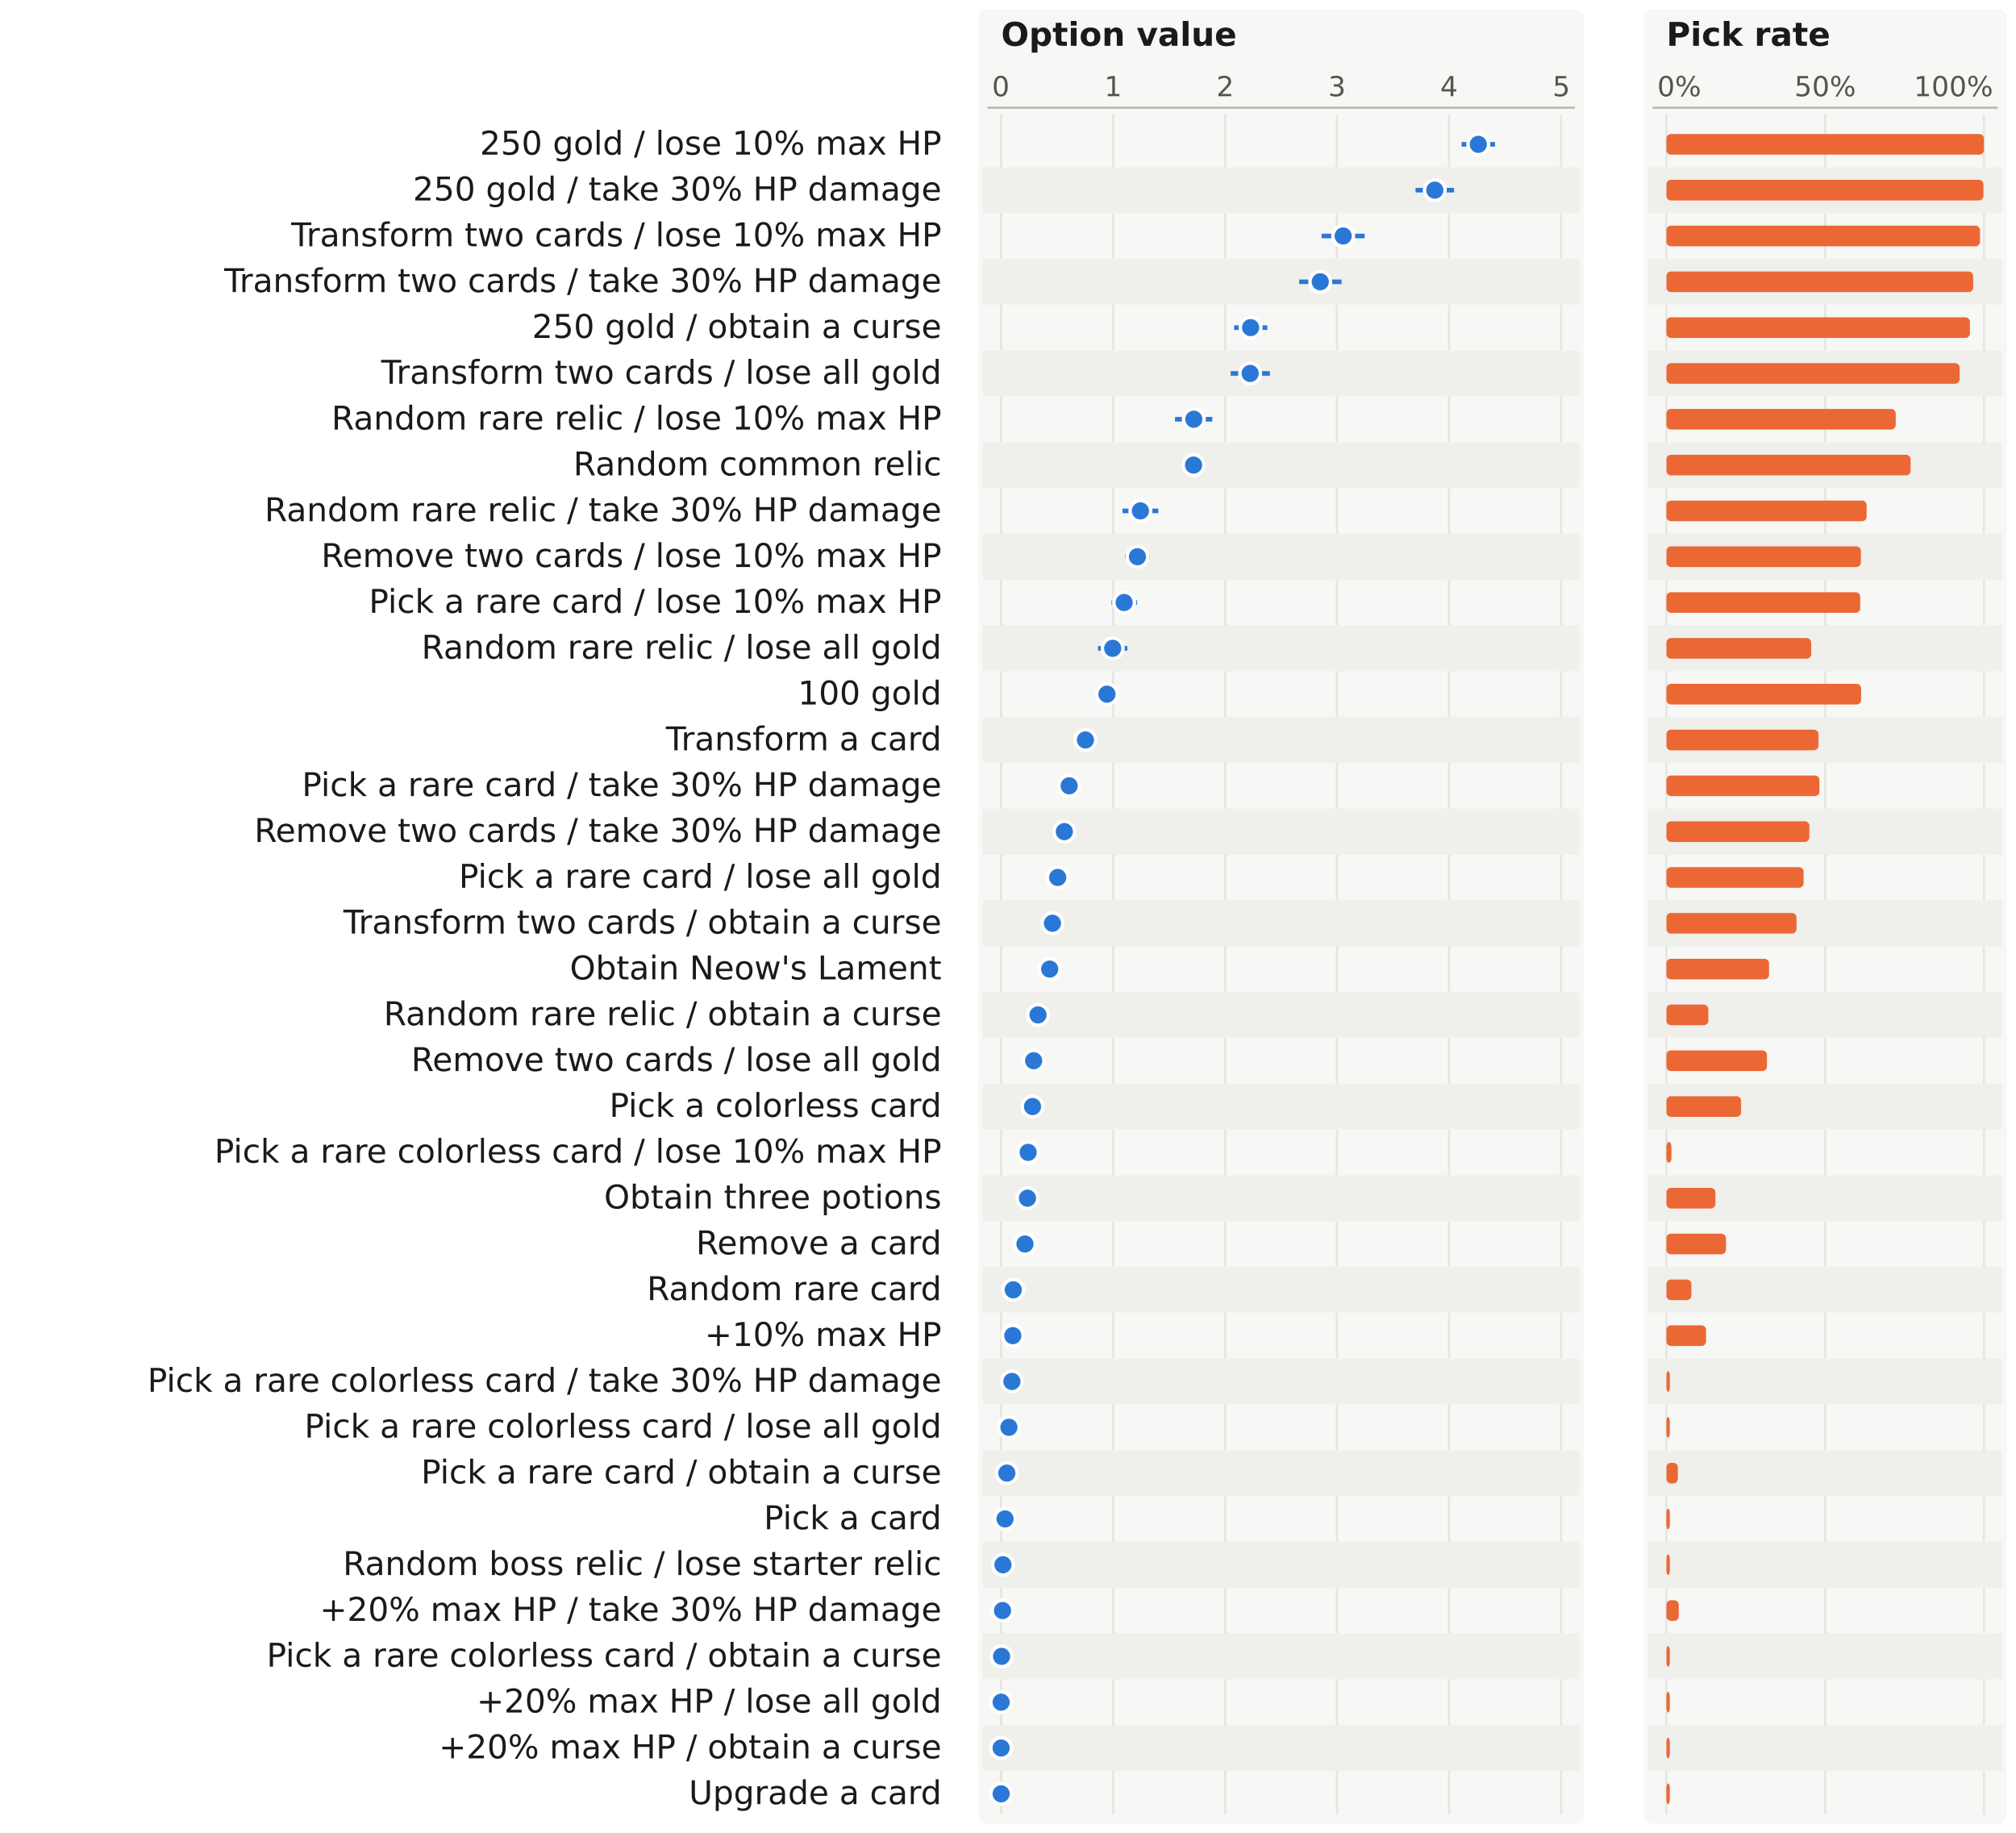
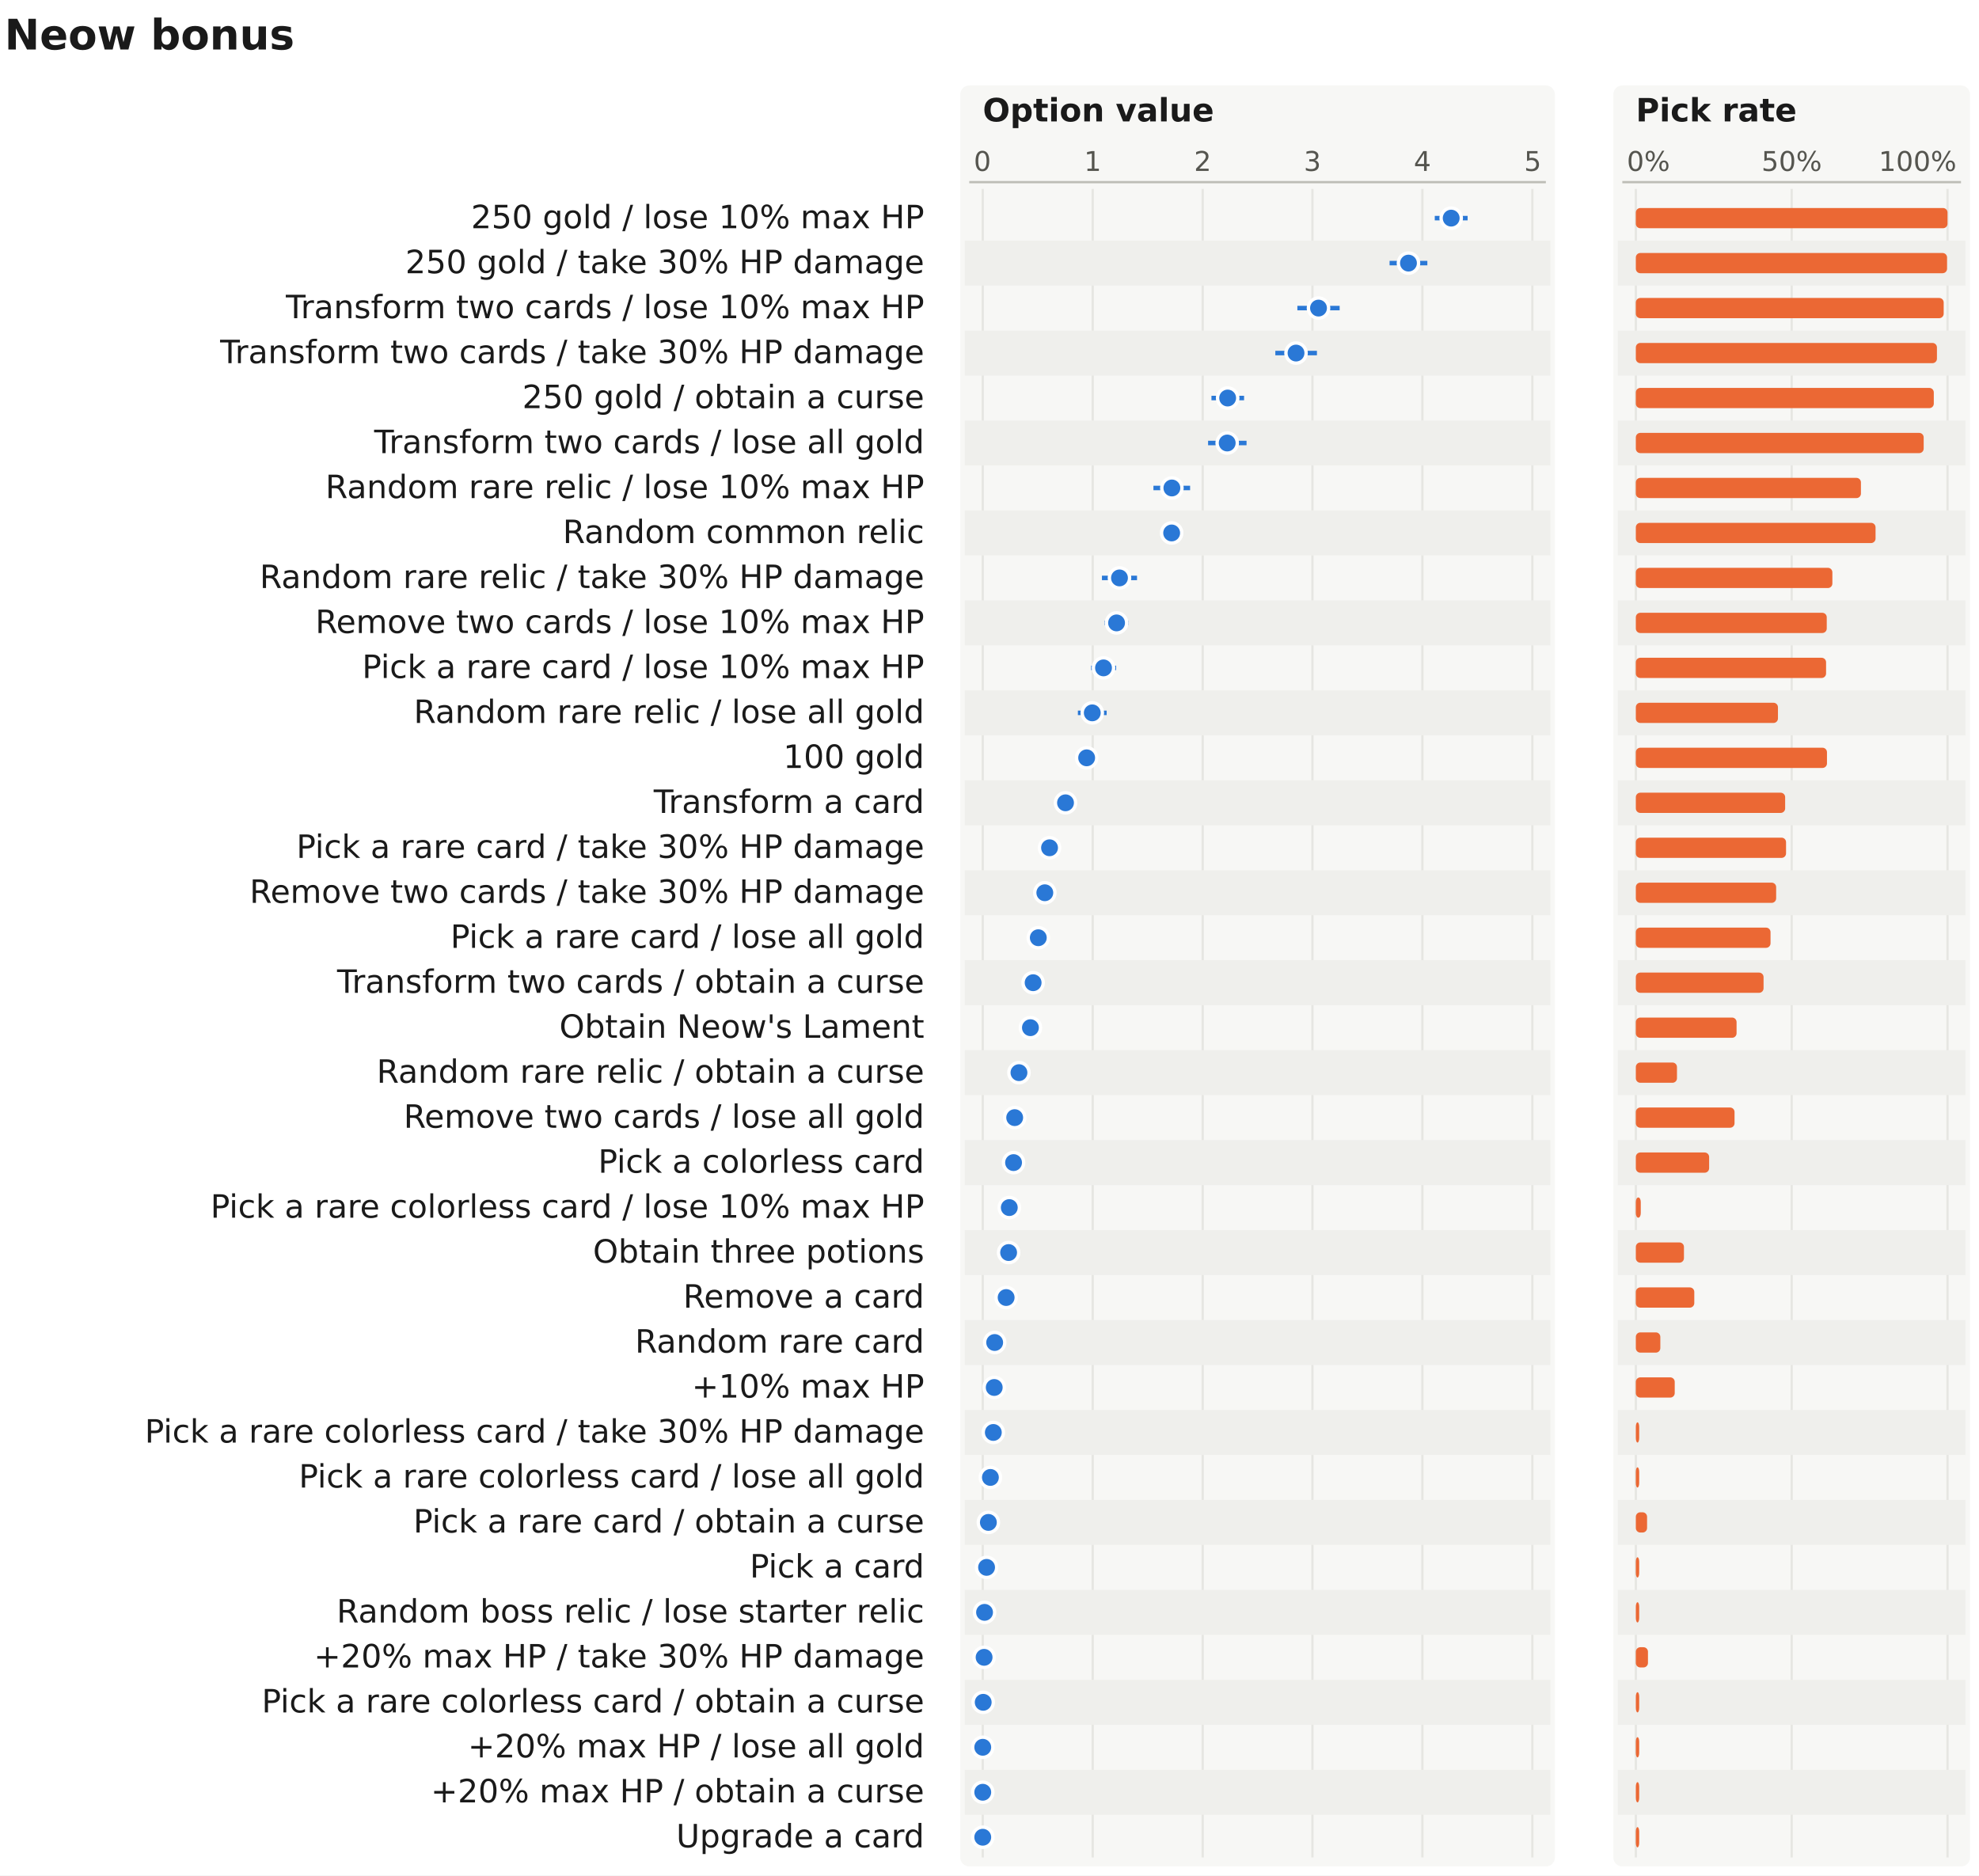
- <svg xmlns="http://www.w3.org/2000/svg" viewBox="0 0 880 800" width="100%" role="img" aria-label="Neow bonuses" font-family="'DejaVu Sans', Verdana, 'Bitstream Vera Sans', sans-serif" style="max-width:880px">
-   <rect width="880" height="800" fill="#fff" />
-   <rect x="427.0" y="4.0" width="264.4" height="792.0" rx="4" fill="#f7f7f5" />
-   <text x="437.0" y="20.0" font-size="14.3" text-anchor="start" font-weight="bold" fill="#1a1a1a">Option value</text>
-   <text x="433.0" y="42.0" font-size="12.1" text-anchor="start" fill="#55554f">0</text>
-   <line x1="437.0" y1="50.0" x2="437.0" y2="792.0" stroke="#e6e6e2" stroke-width="1" />
-   <text x="485.9" y="42.0" font-size="12.1" text-anchor="middle" fill="#55554f">1</text>
-   <line x1="485.9" y1="50.0" x2="485.9" y2="792.0" stroke="#e6e6e2" stroke-width="1" />
-   <text x="534.8" y="42.0" font-size="12.1" text-anchor="middle" fill="#55554f">2</text>
-   <line x1="534.8" y1="50.0" x2="534.8" y2="792.0" stroke="#e6e6e2" stroke-width="1" />
-   <text x="583.6" y="42.0" font-size="12.1" text-anchor="middle" fill="#55554f">3</text>
-   <line x1="583.6" y1="50.0" x2="583.6" y2="792.0" stroke="#e6e6e2" stroke-width="1" />
-   <text x="632.5" y="42.0" font-size="12.1" text-anchor="middle" fill="#55554f">4</text>
-   <line x1="632.5" y1="50.0" x2="632.5" y2="792.0" stroke="#e6e6e2" stroke-width="1" />
-   <text x="685.4" y="42.0" font-size="12.1" text-anchor="end" fill="#55554f">5</text>
-   <line x1="681.4" y1="50.0" x2="681.4" y2="792.0" stroke="#e6e6e2" stroke-width="1" />
-   <line x1="431.0" y1="47.0" x2="687.4" y2="47.0" stroke="#bdbdb6" stroke-width="1" />
-   <rect x="717.4" y="4.0" width="158.6" height="792.0" rx="4" fill="#f7f7f5" />
-   <text x="727.4" y="20.0" font-size="14.3" text-anchor="start" font-weight="bold" fill="#1a1a1a">Pick rate</text>
-   <text x="723.4" y="42.0" font-size="12.1" text-anchor="start" fill="#55554f">0%</text>
-   <line x1="727.4" y1="50.0" x2="727.4" y2="792.0" stroke="#e6e6e2" stroke-width="1" />
-   <text x="796.7" y="42.0" font-size="12.1" text-anchor="middle" fill="#55554f">50%</text>
-   <line x1="796.7" y1="50.0" x2="796.7" y2="792.0" stroke="#e6e6e2" stroke-width="1" />
-   <text x="870.0" y="42.0" font-size="12.1" text-anchor="end" fill="#55554f">100%</text>
-   <line x1="866.0" y1="50.0" x2="866.0" y2="792.0" stroke="#e6e6e2" stroke-width="1" />
-   <line x1="721.4" y1="47.0" x2="872.0" y2="47.0" stroke="#bdbdb6" stroke-width="1" />
-   <text x="411.0" y="67.5" font-size="14.3" text-anchor="end" fill="#1a1a1a">250 gold / lose 10% max HP</text>
-   <line x1="638.0" y1="63.0" x2="652.6" y2="63.0" stroke="#2a78d6" stroke-width="2" />
-   <circle cx="645.3" cy="63.0" r="4.5" fill="#2a78d6" stroke="#fff" stroke-width="1.5" />
-   <rect x="727.4" y="58.5" width="138.6" height="9.0" rx="2" fill="#eb6834" />
-   <rect x="429.0" y="73.0" width="260.4" height="20.0" rx="0" fill="#efefec" />
-   <rect x="719.4" y="73.0" width="154.6" height="20.0" rx="0" fill="#efefec" />
-   <text x="411.0" y="87.5" font-size="14.3" text-anchor="end" fill="#1a1a1a">250 gold / take 30% HP damage</text>
-   <line x1="617.9" y1="83.0" x2="634.7" y2="83.0" stroke="#2a78d6" stroke-width="2" />
-   <circle cx="626.3" cy="83.0" r="4.5" fill="#2a78d6" stroke="#fff" stroke-width="1.5" />
-   <rect x="727.4" y="78.5" width="138.4" height="9.0" rx="2" fill="#eb6834" />
-   <text x="411.0" y="107.5" font-size="14.3" text-anchor="end" fill="#1a1a1a">Transform two cards / lose 10% max HP</text>
-   <line x1="576.9" y1="103.0" x2="595.7" y2="103.0" stroke="#2a78d6" stroke-width="2" />
-   <circle cx="586.3" cy="103.0" r="4.5" fill="#2a78d6" stroke="#fff" stroke-width="1.5" />
-   <rect x="727.4" y="98.5" width="136.9" height="9.0" rx="2" fill="#eb6834" />
-   <rect x="429.0" y="113.0" width="260.4" height="20.0" rx="0" fill="#efefec" />
-   <rect x="719.4" y="113.0" width="154.6" height="20.0" rx="0" fill="#efefec" />
-   <text x="411.0" y="127.5" font-size="14.3" text-anchor="end" fill="#1a1a1a">Transform two cards / take 30% HP damage</text>
-   <line x1="567.1" y1="123.0" x2="585.6" y2="123.0" stroke="#2a78d6" stroke-width="2" />
-   <circle cx="576.3" cy="123.0" r="4.5" fill="#2a78d6" stroke="#fff" stroke-width="1.5" />
-   <rect x="727.4" y="118.5" width="133.9" height="9.0" rx="2" fill="#eb6834" />
-   <text x="411.0" y="147.5" font-size="14.3" text-anchor="end" fill="#1a1a1a">250 gold / obtain a curse</text>
-   <line x1="538.7" y1="143.0" x2="553.2" y2="143.0" stroke="#2a78d6" stroke-width="2" />
-   <circle cx="545.9" cy="143.0" r="4.5" fill="#2a78d6" stroke="#fff" stroke-width="1.5" />
-   <rect x="727.4" y="138.5" width="132.5" height="9.0" rx="2" fill="#eb6834" />
-   <rect x="429.0" y="153.0" width="260.4" height="20.0" rx="0" fill="#efefec" />
-   <rect x="719.4" y="153.0" width="154.6" height="20.0" rx="0" fill="#efefec" />
-   <text x="411.0" y="167.5" font-size="14.3" text-anchor="end" fill="#1a1a1a">Transform two cards / lose all gold</text>
-   <line x1="537.2" y1="163.0" x2="554.3" y2="163.0" stroke="#2a78d6" stroke-width="2" />
-   <circle cx="545.7" cy="163.0" r="4.5" fill="#2a78d6" stroke="#fff" stroke-width="1.5" />
-   <rect x="727.4" y="158.5" width="128.0" height="9.0" rx="2" fill="#eb6834" />
-   <text x="411.0" y="187.5" font-size="14.3" text-anchor="end" fill="#1a1a1a">Random rare relic / lose 10% max HP</text>
-   <line x1="512.9" y1="183.0" x2="529.2" y2="183.0" stroke="#2a78d6" stroke-width="2" />
-   <circle cx="521.1" cy="183.0" r="4.5" fill="#2a78d6" stroke="#fff" stroke-width="1.5" />
-   <rect x="727.4" y="178.5" width="100.1" height="9.0" rx="2" fill="#eb6834" />
-   <rect x="429.0" y="193.0" width="260.4" height="20.0" rx="0" fill="#efefec" />
-   <rect x="719.4" y="193.0" width="154.6" height="20.0" rx="0" fill="#efefec" />
-   <text x="411.0" y="207.5" font-size="14.3" text-anchor="end" fill="#1a1a1a">Random common relic</text>
-   <line x1="517.4" y1="203.0" x2="524.7" y2="203.0" stroke="#2a78d6" stroke-width="2" />
-   <circle cx="521.0" cy="203.0" r="4.5" fill="#2a78d6" stroke="#fff" stroke-width="1.5" />
-   <rect x="727.4" y="198.5" width="106.6" height="9.0" rx="2" fill="#eb6834" />
-   <text x="411.0" y="227.5" font-size="14.3" text-anchor="end" fill="#1a1a1a">Random rare relic / take 30% HP damage</text>
-   <line x1="490.0" y1="223.0" x2="505.6" y2="223.0" stroke="#2a78d6" stroke-width="2" />
-   <circle cx="497.8" cy="223.0" r="4.5" fill="#2a78d6" stroke="#fff" stroke-width="1.5" />
-   <rect x="727.4" y="218.5" width="87.4" height="9.0" rx="2" fill="#eb6834" />
-   <rect x="429.0" y="233.0" width="260.4" height="20.0" rx="0" fill="#efefec" />
-   <rect x="719.4" y="233.0" width="154.6" height="20.0" rx="0" fill="#efefec" />
-   <text x="411.0" y="247.5" font-size="14.3" text-anchor="end" fill="#1a1a1a">Remove two cards / lose 10% max HP</text>
-   <line x1="491.2" y1="243.0" x2="501.7" y2="243.0" stroke="#2a78d6" stroke-width="2" />
-   <circle cx="496.5" cy="243.0" r="4.5" fill="#2a78d6" stroke="#fff" stroke-width="1.5" />
-   <rect x="727.4" y="238.5" width="84.9" height="9.0" rx="2" fill="#eb6834" />
-   <text x="411.0" y="267.5" font-size="14.3" text-anchor="end" fill="#1a1a1a">Pick a rare card / lose 10% max HP</text>
-   <line x1="485.2" y1="263.0" x2="496.3" y2="263.0" stroke="#2a78d6" stroke-width="2" />
-   <circle cx="490.7" cy="263.0" r="4.5" fill="#2a78d6" stroke="#fff" stroke-width="1.5" />
-   <rect x="727.4" y="258.5" width="84.6" height="9.0" rx="2" fill="#eb6834" />
-   <rect x="429.0" y="273.0" width="260.4" height="20.0" rx="0" fill="#efefec" />
-   <rect x="719.4" y="273.0" width="154.6" height="20.0" rx="0" fill="#efefec" />
-   <text x="411.0" y="287.5" font-size="14.3" text-anchor="end" fill="#1a1a1a">Random rare relic / lose all gold</text>
-   <line x1="479.3" y1="283.0" x2="492.1" y2="283.0" stroke="#2a78d6" stroke-width="2" />
-   <circle cx="485.7" cy="283.0" r="4.5" fill="#2a78d6" stroke="#fff" stroke-width="1.5" />
-   <rect x="727.4" y="278.5" width="63.2" height="9.0" rx="2" fill="#eb6834" />
-   <text x="411.0" y="307.5" font-size="14.3" text-anchor="end" fill="#1a1a1a">100 gold</text>
-   <line x1="480.4" y1="303.0" x2="486.0" y2="303.0" stroke="#2a78d6" stroke-width="2" />
-   <circle cx="483.2" cy="303.0" r="4.5" fill="#2a78d6" stroke="#fff" stroke-width="1.5" />
-   <rect x="727.4" y="298.5" width="85.0" height="9.0" rx="2" fill="#eb6834" />
-   <rect x="429.0" y="313.0" width="260.4" height="20.0" rx="0" fill="#efefec" />
-   <rect x="719.4" y="313.0" width="154.6" height="20.0" rx="0" fill="#efefec" />
-   <text x="411.0" y="327.5" font-size="14.3" text-anchor="end" fill="#1a1a1a">Transform a card</text>
-   <line x1="471.2" y1="323.0" x2="476.4" y2="323.0" stroke="#2a78d6" stroke-width="2" />
-   <circle cx="473.8" cy="323.0" r="4.5" fill="#2a78d6" stroke="#fff" stroke-width="1.5" />
-   <rect x="727.4" y="318.5" width="66.4" height="9.0" rx="2" fill="#eb6834" />
-   <text x="411.0" y="347.5" font-size="14.3" text-anchor="end" fill="#1a1a1a">Pick a rare card / take 30% HP damage</text>
-   <line x1="462.5" y1="343.0" x2="470.9" y2="343.0" stroke="#2a78d6" stroke-width="2" />
-   <circle cx="466.7" cy="343.0" r="4.5" fill="#2a78d6" stroke="#fff" stroke-width="1.5" />
-   <rect x="727.4" y="338.5" width="66.8" height="9.0" rx="2" fill="#eb6834" />
-   <rect x="429.0" y="353.0" width="260.4" height="20.0" rx="0" fill="#efefec" />
-   <rect x="719.4" y="353.0" width="154.6" height="20.0" rx="0" fill="#efefec" />
-   <text x="411.0" y="367.5" font-size="14.3" text-anchor="end" fill="#1a1a1a">Remove two cards / take 30% HP damage</text>
-   <line x1="460.6" y1="363.0" x2="468.5" y2="363.0" stroke="#2a78d6" stroke-width="2" />
-   <circle cx="464.6" cy="363.0" r="4.5" fill="#2a78d6" stroke="#fff" stroke-width="1.5" />
-   <rect x="727.4" y="358.5" width="62.4" height="9.0" rx="2" fill="#eb6834" />
-   <text x="411.0" y="387.5" font-size="14.3" text-anchor="end" fill="#1a1a1a">Pick a rare card / lose all gold</text>
-   <line x1="457.6" y1="383.0" x2="465.8" y2="383.0" stroke="#2a78d6" stroke-width="2" />
-   <circle cx="461.7" cy="383.0" r="4.5" fill="#2a78d6" stroke="#fff" stroke-width="1.5" />
-   <rect x="727.4" y="378.5" width="59.9" height="9.0" rx="2" fill="#eb6834" />
-   <rect x="429.0" y="393.0" width="260.4" height="20.0" rx="0" fill="#efefec" />
-   <rect x="719.4" y="393.0" width="154.6" height="20.0" rx="0" fill="#efefec" />
-   <text x="411.0" y="407.5" font-size="14.3" text-anchor="end" fill="#1a1a1a">Transform two cards / obtain a curse</text>
-   <line x1="455.8" y1="403.0" x2="462.9" y2="403.0" stroke="#2a78d6" stroke-width="2" />
-   <circle cx="459.4" cy="403.0" r="4.5" fill="#2a78d6" stroke="#fff" stroke-width="1.5" />
-   <rect x="727.4" y="398.5" width="56.8" height="9.0" rx="2" fill="#eb6834" />
-   <text x="411.0" y="427.5" font-size="14.3" text-anchor="end" fill="#1a1a1a">Obtain Neow's Lament</text>
-   <line x1="456.3" y1="423.0" x2="460.1" y2="423.0" stroke="#2a78d6" stroke-width="2" />
-   <circle cx="458.2" cy="423.0" r="4.5" fill="#2a78d6" stroke="#fff" stroke-width="1.5" />
-   <rect x="727.4" y="418.5" width="44.8" height="9.0" rx="2" fill="#eb6834" />
-   <rect x="429.0" y="433.0" width="260.4" height="20.0" rx="0" fill="#efefec" />
-   <rect x="719.4" y="433.0" width="154.6" height="20.0" rx="0" fill="#efefec" />
-   <text x="411.0" y="447.5" font-size="14.3" text-anchor="end" fill="#1a1a1a">Random rare relic / obtain a curse</text>
-   <line x1="449.4" y1="443.0" x2="456.7" y2="443.0" stroke="#2a78d6" stroke-width="2" />
-   <circle cx="453.1" cy="443.0" r="4.5" fill="#2a78d6" stroke="#fff" stroke-width="1.5" />
-   <rect x="727.4" y="438.5" width="18.3" height="9.0" rx="2" fill="#eb6834" />
-   <text x="411.0" y="467.5" font-size="14.3" text-anchor="end" fill="#1a1a1a">Remove two cards / lose all gold</text>
-   <line x1="448.6" y1="463.0" x2="453.8" y2="463.0" stroke="#2a78d6" stroke-width="2" />
-   <circle cx="451.2" cy="463.0" r="4.5" fill="#2a78d6" stroke="#fff" stroke-width="1.5" />
-   <rect x="727.4" y="458.5" width="43.9" height="9.0" rx="2" fill="#eb6834" />
-   <rect x="429.0" y="473.0" width="260.4" height="20.0" rx="0" fill="#efefec" />
-   <rect x="719.4" y="473.0" width="154.6" height="20.0" rx="0" fill="#efefec" />
-   <text x="411.0" y="487.5" font-size="14.3" text-anchor="end" fill="#1a1a1a">Pick a colorless card</text>
-   <line x1="449.2" y1="483.0" x2="452.1" y2="483.0" stroke="#2a78d6" stroke-width="2" />
-   <circle cx="450.7" cy="483.0" r="4.5" fill="#2a78d6" stroke="#fff" stroke-width="1.5" />
-   <rect x="727.4" y="478.5" width="32.6" height="9.0" rx="2" fill="#eb6834" />
-   <text x="411.0" y="507.5" font-size="14.3" text-anchor="end" fill="#1a1a1a">Pick a rare colorless card / lose 10% max HP</text>
-   <line x1="446.0" y1="503.0" x2="451.6" y2="503.0" stroke="#2a78d6" stroke-width="2" />
-   <circle cx="448.8" cy="503.0" r="4.5" fill="#2a78d6" stroke="#fff" stroke-width="1.5" />
-   <rect x="727.4" y="498.5" width="2.2" height="9.0" rx="2" fill="#eb6834" />
-   <rect x="429.0" y="513.0" width="260.4" height="20.0" rx="0" fill="#efefec" />
-   <rect x="719.4" y="513.0" width="154.6" height="20.0" rx="0" fill="#efefec" />
-   <text x="411.0" y="527.5" font-size="14.3" text-anchor="end" fill="#1a1a1a">Obtain three potions</text>
-   <line x1="447.1" y1="523.0" x2="450.0" y2="523.0" stroke="#2a78d6" stroke-width="2" />
-   <circle cx="448.5" cy="523.0" r="4.5" fill="#2a78d6" stroke="#fff" stroke-width="1.5" />
-   <rect x="727.4" y="518.5" width="21.4" height="9.0" rx="2" fill="#eb6834" />
-   <text x="411.0" y="547.5" font-size="14.3" text-anchor="end" fill="#1a1a1a">Remove a card</text>
-   <line x1="446.3" y1="543.0" x2="448.6" y2="543.0" stroke="#2a78d6" stroke-width="2" />
-   <circle cx="447.4" cy="543.0" r="4.5" fill="#2a78d6" stroke="#fff" stroke-width="1.5" />
-   <rect x="727.4" y="538.5" width="26.0" height="9.0" rx="2" fill="#eb6834" />
-   <rect x="429.0" y="553.0" width="260.4" height="20.0" rx="0" fill="#efefec" />
-   <rect x="719.4" y="553.0" width="154.6" height="20.0" rx="0" fill="#efefec" />
-   <text x="411.0" y="567.5" font-size="14.3" text-anchor="end" fill="#1a1a1a">Random rare card</text>
-   <line x1="441.5" y1="563.0" x2="443.2" y2="563.0" stroke="#2a78d6" stroke-width="2" />
-   <circle cx="442.3" cy="563.0" r="4.5" fill="#2a78d6" stroke="#fff" stroke-width="1.5" />
-   <rect x="727.4" y="558.5" width="10.9" height="9.0" rx="2" fill="#eb6834" />
-   <text x="411.0" y="587.5" font-size="14.3" text-anchor="end" fill="#1a1a1a">+10% max HP</text>
-   <line x1="441.2" y1="583.0" x2="442.9" y2="583.0" stroke="#2a78d6" stroke-width="2" />
-   <circle cx="442.1" cy="583.0" r="4.5" fill="#2a78d6" stroke="#fff" stroke-width="1.5" />
-   <rect x="727.4" y="578.5" width="17.3" height="9.0" rx="2" fill="#eb6834" />
-   <rect x="429.0" y="593.0" width="260.4" height="20.0" rx="0" fill="#efefec" />
-   <rect x="719.4" y="593.0" width="154.6" height="20.0" rx="0" fill="#efefec" />
-   <text x="411.0" y="607.5" font-size="14.3" text-anchor="end" fill="#1a1a1a">Pick a rare colorless card / take 30% HP damage</text>
-   <line x1="439.7" y1="603.0" x2="443.8" y2="603.0" stroke="#2a78d6" stroke-width="2" />
-   <circle cx="441.7" cy="603.0" r="4.5" fill="#2a78d6" stroke="#fff" stroke-width="1.5" />
-   <rect x="727.4" y="598.5" width="1.5" height="9.0" rx="2" fill="#eb6834" />
-   <text x="411.0" y="627.5" font-size="14.3" text-anchor="end" fill="#1a1a1a">Pick a rare colorless card / lose all gold</text>
-   <line x1="438.7" y1="623.0" x2="442.1" y2="623.0" stroke="#2a78d6" stroke-width="2" />
-   <circle cx="440.4" cy="623.0" r="4.5" fill="#2a78d6" stroke="#fff" stroke-width="1.5" />
-   <rect x="727.4" y="618.5" width="1.5" height="9.0" rx="2" fill="#eb6834" />
-   <rect x="429.0" y="633.0" width="260.4" height="20.0" rx="0" fill="#efefec" />
-   <rect x="719.4" y="633.0" width="154.6" height="20.0" rx="0" fill="#efefec" />
-   <text x="411.0" y="647.5" font-size="14.3" text-anchor="end" fill="#1a1a1a">Pick a rare card / obtain a curse</text>
-   <line x1="438.5" y1="643.0" x2="440.5" y2="643.0" stroke="#2a78d6" stroke-width="2" />
-   <circle cx="439.5" cy="643.0" r="4.5" fill="#2a78d6" stroke="#fff" stroke-width="1.5" />
-   <rect x="727.4" y="638.5" width="5.0" height="9.0" rx="2" fill="#eb6834" />
-   <text x="411.0" y="667.5" font-size="14.3" text-anchor="end" fill="#1a1a1a">Pick a card</text>
-   <line x1="438.3" y1="663.0" x2="439.1" y2="663.0" stroke="#2a78d6" stroke-width="2" />
-   <circle cx="438.7" cy="663.0" r="4.5" fill="#2a78d6" stroke="#fff" stroke-width="1.5" />
-   <rect x="727.4" y="658.5" width="1.5" height="9.0" rx="2" fill="#eb6834" />
-   <rect x="429.0" y="673.0" width="260.4" height="20.0" rx="0" fill="#efefec" />
-   <rect x="719.4" y="673.0" width="154.6" height="20.0" rx="0" fill="#efefec" />
-   <text x="411.0" y="687.5" font-size="14.3" text-anchor="end" fill="#1a1a1a">Random boss relic / lose starter relic</text>
-   <line x1="437.6" y1="683.0" x2="438.0" y2="683.0" stroke="#2a78d6" stroke-width="2" />
-   <circle cx="437.8" cy="683.0" r="4.5" fill="#2a78d6" stroke="#fff" stroke-width="1.5" />
-   <rect x="727.4" y="678.5" width="1.5" height="9.0" rx="2" fill="#eb6834" />
-   <text x="411.0" y="707.5" font-size="14.3" text-anchor="end" fill="#1a1a1a">+20% max HP / take 30% HP damage</text>
-   <line x1="437.2" y1="703.0" x2="438.0" y2="703.0" stroke="#2a78d6" stroke-width="2" />
-   <circle cx="437.6" cy="703.0" r="4.5" fill="#2a78d6" stroke="#fff" stroke-width="1.5" />
-   <rect x="727.4" y="698.5" width="5.4" height="9.0" rx="2" fill="#eb6834" />
-   <rect x="429.0" y="713.0" width="260.4" height="20.0" rx="0" fill="#efefec" />
-   <rect x="719.4" y="713.0" width="154.6" height="20.0" rx="0" fill="#efefec" />
-   <text x="411.0" y="727.5" font-size="14.3" text-anchor="end" fill="#1a1a1a">Pick a rare colorless card / obtain a curse</text>
-   <line x1="437.0" y1="723.0" x2="437.5" y2="723.0" stroke="#2a78d6" stroke-width="2" />
-   <circle cx="437.2" cy="723.0" r="4.5" fill="#2a78d6" stroke="#fff" stroke-width="1.5" />
-   <rect x="727.4" y="718.5" width="1.5" height="9.0" rx="2" fill="#eb6834" />
-   <text x="411.0" y="747.5" font-size="14.3" text-anchor="end" fill="#1a1a1a">+20% max HP / lose all gold</text>
-   <line x1="437.0" y1="743.0" x2="437.0" y2="743.0" stroke="#2a78d6" stroke-width="2" />
-   <circle cx="437.0" cy="743.0" r="4.5" fill="#2a78d6" stroke="#fff" stroke-width="1.5" />
-   <rect x="727.4" y="738.5" width="1.5" height="9.0" rx="2" fill="#eb6834" />
-   <rect x="429.0" y="753.0" width="260.4" height="20.0" rx="0" fill="#efefec" />
-   <rect x="719.4" y="753.0" width="154.6" height="20.0" rx="0" fill="#efefec" />
-   <text x="411.0" y="767.5" font-size="14.3" text-anchor="end" fill="#1a1a1a">+20% max HP / obtain a curse</text>
-   <line x1="437.0" y1="763.0" x2="437.0" y2="763.0" stroke="#2a78d6" stroke-width="2" />
-   <circle cx="437.0" cy="763.0" r="4.5" fill="#2a78d6" stroke="#fff" stroke-width="1.5" />
-   <rect x="727.4" y="758.5" width="1.5" height="9.0" rx="2" fill="#eb6834" />
-   <text x="411.0" y="787.5" font-size="14.3" text-anchor="end" fill="#1a1a1a">Upgrade a card</text>
-   <line x1="437.0" y1="783.0" x2="437.0" y2="783.0" stroke="#2a78d6" stroke-width="2" />
-   <circle cx="437.0" cy="783.0" r="4.5" fill="#2a78d6" stroke="#fff" stroke-width="1.5" />
-   <rect x="727.4" y="778.5" width="1.5" height="9.0" rx="2" fill="#eb6834" />
+ <svg xmlns="http://www.w3.org/2000/svg" viewBox="0 0 880 834" width="100%" role="img" aria-label="Neow bonuses" font-family="'DejaVu Sans', Verdana, 'Bitstream Vera Sans', sans-serif" style="max-width:880px">
+   <rect width="880" height="834" fill="#fff" />
+   <text x="2" y="22" font-size="18.7" font-weight="bold" fill="#1a1a1a">Neow bonus</text>
+   <g transform="translate(0,34)">
+     <rect x="427.0" y="4.0" width="264.4" height="792.0" rx="4" fill="#f7f7f5" />
+     <text x="437.0" y="20.0" font-size="14.3" text-anchor="start" font-weight="bold" fill="#1a1a1a">Option value</text>
+     <text x="433.0" y="42.0" font-size="12.1" text-anchor="start" fill="#55554f">0</text>
+     <line x1="437.0" y1="50.0" x2="437.0" y2="792.0" stroke="#e6e6e2" stroke-width="1" />
+     <text x="485.9" y="42.0" font-size="12.1" text-anchor="middle" fill="#55554f">1</text>
+     <line x1="485.9" y1="50.0" x2="485.9" y2="792.0" stroke="#e6e6e2" stroke-width="1" />
+     <text x="534.8" y="42.0" font-size="12.1" text-anchor="middle" fill="#55554f">2</text>
+     <line x1="534.8" y1="50.0" x2="534.8" y2="792.0" stroke="#e6e6e2" stroke-width="1" />
+     <text x="583.6" y="42.0" font-size="12.1" text-anchor="middle" fill="#55554f">3</text>
+     <line x1="583.6" y1="50.0" x2="583.6" y2="792.0" stroke="#e6e6e2" stroke-width="1" />
+     <text x="632.5" y="42.0" font-size="12.1" text-anchor="middle" fill="#55554f">4</text>
+     <line x1="632.5" y1="50.0" x2="632.5" y2="792.0" stroke="#e6e6e2" stroke-width="1" />
+     <text x="685.4" y="42.0" font-size="12.1" text-anchor="end" fill="#55554f">5</text>
+     <line x1="681.4" y1="50.0" x2="681.4" y2="792.0" stroke="#e6e6e2" stroke-width="1" />
+     <line x1="431.0" y1="47.0" x2="687.4" y2="47.0" stroke="#bdbdb6" stroke-width="1" />
+     <rect x="717.4" y="4.0" width="158.6" height="792.0" rx="4" fill="#f7f7f5" />
+     <text x="727.4" y="20.0" font-size="14.3" text-anchor="start" font-weight="bold" fill="#1a1a1a">Pick rate</text>
+     <text x="723.4" y="42.0" font-size="12.1" text-anchor="start" fill="#55554f">0%</text>
+     <line x1="727.4" y1="50.0" x2="727.4" y2="792.0" stroke="#e6e6e2" stroke-width="1" />
+     <text x="796.7" y="42.0" font-size="12.1" text-anchor="middle" fill="#55554f">50%</text>
+     <line x1="796.7" y1="50.0" x2="796.7" y2="792.0" stroke="#e6e6e2" stroke-width="1" />
+     <text x="870.0" y="42.0" font-size="12.1" text-anchor="end" fill="#55554f">100%</text>
+     <line x1="866.0" y1="50.0" x2="866.0" y2="792.0" stroke="#e6e6e2" stroke-width="1" />
+     <line x1="721.4" y1="47.0" x2="872.0" y2="47.0" stroke="#bdbdb6" stroke-width="1" />
+     <text x="411.0" y="67.5" font-size="14.3" text-anchor="end" fill="#1a1a1a">250 gold / lose 10% max HP</text>
+     <line x1="638.0" y1="63.0" x2="652.6" y2="63.0" stroke="#2a78d6" stroke-width="2" />
+     <circle cx="645.3" cy="63.0" r="4.5" fill="#2a78d6" stroke="#fff" stroke-width="1.5" />
+     <rect x="727.4" y="58.5" width="138.6" height="9.0" rx="2" fill="#eb6834" />
+     <rect x="429.0" y="73.0" width="260.4" height="20.0" rx="0" fill="#efefec" />
+     <rect x="719.4" y="73.0" width="154.6" height="20.0" rx="0" fill="#efefec" />
+     <text x="411.0" y="87.5" font-size="14.3" text-anchor="end" fill="#1a1a1a">250 gold / take 30% HP damage</text>
+     <line x1="617.9" y1="83.0" x2="634.7" y2="83.0" stroke="#2a78d6" stroke-width="2" />
+     <circle cx="626.3" cy="83.0" r="4.5" fill="#2a78d6" stroke="#fff" stroke-width="1.5" />
+     <rect x="727.4" y="78.5" width="138.4" height="9.0" rx="2" fill="#eb6834" />
+     <text x="411.0" y="107.5" font-size="14.3" text-anchor="end" fill="#1a1a1a">Transform two cards / lose 10% max HP</text>
+     <line x1="576.9" y1="103.0" x2="595.7" y2="103.0" stroke="#2a78d6" stroke-width="2" />
+     <circle cx="586.3" cy="103.0" r="4.5" fill="#2a78d6" stroke="#fff" stroke-width="1.5" />
+     <rect x="727.4" y="98.5" width="136.9" height="9.0" rx="2" fill="#eb6834" />
+     <rect x="429.0" y="113.0" width="260.4" height="20.0" rx="0" fill="#efefec" />
+     <rect x="719.4" y="113.0" width="154.6" height="20.0" rx="0" fill="#efefec" />
+     <text x="411.0" y="127.5" font-size="14.3" text-anchor="end" fill="#1a1a1a">Transform two cards / take 30% HP damage</text>
+     <line x1="567.1" y1="123.0" x2="585.6" y2="123.0" stroke="#2a78d6" stroke-width="2" />
+     <circle cx="576.3" cy="123.0" r="4.5" fill="#2a78d6" stroke="#fff" stroke-width="1.5" />
+     <rect x="727.4" y="118.5" width="133.9" height="9.0" rx="2" fill="#eb6834" />
+     <text x="411.0" y="147.5" font-size="14.3" text-anchor="end" fill="#1a1a1a">250 gold / obtain a curse</text>
+     <line x1="538.7" y1="143.0" x2="553.2" y2="143.0" stroke="#2a78d6" stroke-width="2" />
+     <circle cx="545.9" cy="143.0" r="4.5" fill="#2a78d6" stroke="#fff" stroke-width="1.5" />
+     <rect x="727.4" y="138.5" width="132.5" height="9.0" rx="2" fill="#eb6834" />
+     <rect x="429.0" y="153.0" width="260.4" height="20.0" rx="0" fill="#efefec" />
+     <rect x="719.4" y="153.0" width="154.6" height="20.0" rx="0" fill="#efefec" />
+     <text x="411.0" y="167.5" font-size="14.3" text-anchor="end" fill="#1a1a1a">Transform two cards / lose all gold</text>
+     <line x1="537.2" y1="163.0" x2="554.3" y2="163.0" stroke="#2a78d6" stroke-width="2" />
+     <circle cx="545.7" cy="163.0" r="4.5" fill="#2a78d6" stroke="#fff" stroke-width="1.5" />
+     <rect x="727.4" y="158.5" width="128.0" height="9.0" rx="2" fill="#eb6834" />
+     <text x="411.0" y="187.5" font-size="14.3" text-anchor="end" fill="#1a1a1a">Random rare relic / lose 10% max HP</text>
+     <line x1="512.9" y1="183.0" x2="529.2" y2="183.0" stroke="#2a78d6" stroke-width="2" />
+     <circle cx="521.1" cy="183.0" r="4.5" fill="#2a78d6" stroke="#fff" stroke-width="1.5" />
+     <rect x="727.4" y="178.5" width="100.1" height="9.0" rx="2" fill="#eb6834" />
+     <rect x="429.0" y="193.0" width="260.4" height="20.0" rx="0" fill="#efefec" />
+     <rect x="719.4" y="193.0" width="154.6" height="20.0" rx="0" fill="#efefec" />
+     <text x="411.0" y="207.5" font-size="14.3" text-anchor="end" fill="#1a1a1a">Random common relic</text>
+     <line x1="517.4" y1="203.0" x2="524.7" y2="203.0" stroke="#2a78d6" stroke-width="2" />
+     <circle cx="521.0" cy="203.0" r="4.5" fill="#2a78d6" stroke="#fff" stroke-width="1.5" />
+     <rect x="727.4" y="198.5" width="106.6" height="9.0" rx="2" fill="#eb6834" />
+     <text x="411.0" y="227.5" font-size="14.3" text-anchor="end" fill="#1a1a1a">Random rare relic / take 30% HP damage</text>
+     <line x1="490.0" y1="223.0" x2="505.6" y2="223.0" stroke="#2a78d6" stroke-width="2" />
+     <circle cx="497.8" cy="223.0" r="4.5" fill="#2a78d6" stroke="#fff" stroke-width="1.5" />
+     <rect x="727.4" y="218.5" width="87.4" height="9.0" rx="2" fill="#eb6834" />
+     <rect x="429.0" y="233.0" width="260.4" height="20.0" rx="0" fill="#efefec" />
+     <rect x="719.4" y="233.0" width="154.6" height="20.0" rx="0" fill="#efefec" />
+     <text x="411.0" y="247.5" font-size="14.3" text-anchor="end" fill="#1a1a1a">Remove two cards / lose 10% max HP</text>
+     <line x1="491.2" y1="243.0" x2="501.7" y2="243.0" stroke="#2a78d6" stroke-width="2" />
+     <circle cx="496.5" cy="243.0" r="4.5" fill="#2a78d6" stroke="#fff" stroke-width="1.5" />
+     <rect x="727.4" y="238.5" width="84.9" height="9.0" rx="2" fill="#eb6834" />
+     <text x="411.0" y="267.5" font-size="14.3" text-anchor="end" fill="#1a1a1a">Pick a rare card / lose 10% max HP</text>
+     <line x1="485.2" y1="263.0" x2="496.3" y2="263.0" stroke="#2a78d6" stroke-width="2" />
+     <circle cx="490.7" cy="263.0" r="4.5" fill="#2a78d6" stroke="#fff" stroke-width="1.5" />
+     <rect x="727.4" y="258.5" width="84.6" height="9.0" rx="2" fill="#eb6834" />
+     <rect x="429.0" y="273.0" width="260.4" height="20.0" rx="0" fill="#efefec" />
+     <rect x="719.4" y="273.0" width="154.6" height="20.0" rx="0" fill="#efefec" />
+     <text x="411.0" y="287.5" font-size="14.3" text-anchor="end" fill="#1a1a1a">Random rare relic / lose all gold</text>
+     <line x1="479.3" y1="283.0" x2="492.1" y2="283.0" stroke="#2a78d6" stroke-width="2" />
+     <circle cx="485.7" cy="283.0" r="4.5" fill="#2a78d6" stroke="#fff" stroke-width="1.5" />
+     <rect x="727.4" y="278.5" width="63.2" height="9.0" rx="2" fill="#eb6834" />
+     <text x="411.0" y="307.5" font-size="14.3" text-anchor="end" fill="#1a1a1a">100 gold</text>
+     <line x1="480.4" y1="303.0" x2="486.0" y2="303.0" stroke="#2a78d6" stroke-width="2" />
+     <circle cx="483.2" cy="303.0" r="4.5" fill="#2a78d6" stroke="#fff" stroke-width="1.5" />
+     <rect x="727.4" y="298.5" width="85.0" height="9.0" rx="2" fill="#eb6834" />
+     <rect x="429.0" y="313.0" width="260.4" height="20.0" rx="0" fill="#efefec" />
+     <rect x="719.4" y="313.0" width="154.6" height="20.0" rx="0" fill="#efefec" />
+     <text x="411.0" y="327.5" font-size="14.3" text-anchor="end" fill="#1a1a1a">Transform a card</text>
+     <line x1="471.2" y1="323.0" x2="476.4" y2="323.0" stroke="#2a78d6" stroke-width="2" />
+     <circle cx="473.8" cy="323.0" r="4.5" fill="#2a78d6" stroke="#fff" stroke-width="1.5" />
+     <rect x="727.4" y="318.5" width="66.4" height="9.0" rx="2" fill="#eb6834" />
+     <text x="411.0" y="347.5" font-size="14.3" text-anchor="end" fill="#1a1a1a">Pick a rare card / take 30% HP damage</text>
+     <line x1="462.5" y1="343.0" x2="470.9" y2="343.0" stroke="#2a78d6" stroke-width="2" />
+     <circle cx="466.7" cy="343.0" r="4.5" fill="#2a78d6" stroke="#fff" stroke-width="1.5" />
+     <rect x="727.4" y="338.5" width="66.8" height="9.0" rx="2" fill="#eb6834" />
+     <rect x="429.0" y="353.0" width="260.4" height="20.0" rx="0" fill="#efefec" />
+     <rect x="719.4" y="353.0" width="154.6" height="20.0" rx="0" fill="#efefec" />
+     <text x="411.0" y="367.5" font-size="14.3" text-anchor="end" fill="#1a1a1a">Remove two cards / take 30% HP damage</text>
+     <line x1="460.6" y1="363.0" x2="468.5" y2="363.0" stroke="#2a78d6" stroke-width="2" />
+     <circle cx="464.6" cy="363.0" r="4.5" fill="#2a78d6" stroke="#fff" stroke-width="1.5" />
+     <rect x="727.4" y="358.5" width="62.4" height="9.0" rx="2" fill="#eb6834" />
+     <text x="411.0" y="387.5" font-size="14.3" text-anchor="end" fill="#1a1a1a">Pick a rare card / lose all gold</text>
+     <line x1="457.6" y1="383.0" x2="465.8" y2="383.0" stroke="#2a78d6" stroke-width="2" />
+     <circle cx="461.7" cy="383.0" r="4.5" fill="#2a78d6" stroke="#fff" stroke-width="1.5" />
+     <rect x="727.4" y="378.5" width="59.9" height="9.0" rx="2" fill="#eb6834" />
+     <rect x="429.0" y="393.0" width="260.4" height="20.0" rx="0" fill="#efefec" />
+     <rect x="719.4" y="393.0" width="154.6" height="20.0" rx="0" fill="#efefec" />
+     <text x="411.0" y="407.5" font-size="14.3" text-anchor="end" fill="#1a1a1a">Transform two cards / obtain a curse</text>
+     <line x1="455.8" y1="403.0" x2="462.9" y2="403.0" stroke="#2a78d6" stroke-width="2" />
+     <circle cx="459.4" cy="403.0" r="4.5" fill="#2a78d6" stroke="#fff" stroke-width="1.5" />
+     <rect x="727.4" y="398.5" width="56.8" height="9.0" rx="2" fill="#eb6834" />
+     <text x="411.0" y="427.5" font-size="14.3" text-anchor="end" fill="#1a1a1a">Obtain Neow's Lament</text>
+     <line x1="456.3" y1="423.0" x2="460.1" y2="423.0" stroke="#2a78d6" stroke-width="2" />
+     <circle cx="458.2" cy="423.0" r="4.5" fill="#2a78d6" stroke="#fff" stroke-width="1.5" />
+     <rect x="727.4" y="418.5" width="44.8" height="9.0" rx="2" fill="#eb6834" />
+     <rect x="429.0" y="433.0" width="260.4" height="20.0" rx="0" fill="#efefec" />
+     <rect x="719.4" y="433.0" width="154.6" height="20.0" rx="0" fill="#efefec" />
+     <text x="411.0" y="447.5" font-size="14.3" text-anchor="end" fill="#1a1a1a">Random rare relic / obtain a curse</text>
+     <line x1="449.4" y1="443.0" x2="456.7" y2="443.0" stroke="#2a78d6" stroke-width="2" />
+     <circle cx="453.1" cy="443.0" r="4.5" fill="#2a78d6" stroke="#fff" stroke-width="1.5" />
+     <rect x="727.4" y="438.5" width="18.3" height="9.0" rx="2" fill="#eb6834" />
+     <text x="411.0" y="467.5" font-size="14.3" text-anchor="end" fill="#1a1a1a">Remove two cards / lose all gold</text>
+     <line x1="448.6" y1="463.0" x2="453.8" y2="463.0" stroke="#2a78d6" stroke-width="2" />
+     <circle cx="451.2" cy="463.0" r="4.5" fill="#2a78d6" stroke="#fff" stroke-width="1.5" />
+     <rect x="727.4" y="458.5" width="43.9" height="9.0" rx="2" fill="#eb6834" />
+     <rect x="429.0" y="473.0" width="260.4" height="20.0" rx="0" fill="#efefec" />
+     <rect x="719.4" y="473.0" width="154.6" height="20.0" rx="0" fill="#efefec" />
+     <text x="411.0" y="487.5" font-size="14.3" text-anchor="end" fill="#1a1a1a">Pick a colorless card</text>
+     <line x1="449.2" y1="483.0" x2="452.1" y2="483.0" stroke="#2a78d6" stroke-width="2" />
+     <circle cx="450.7" cy="483.0" r="4.5" fill="#2a78d6" stroke="#fff" stroke-width="1.5" />
+     <rect x="727.4" y="478.5" width="32.6" height="9.0" rx="2" fill="#eb6834" />
+     <text x="411.0" y="507.5" font-size="14.3" text-anchor="end" fill="#1a1a1a">Pick a rare colorless card / lose 10% max HP</text>
+     <line x1="446.0" y1="503.0" x2="451.6" y2="503.0" stroke="#2a78d6" stroke-width="2" />
+     <circle cx="448.8" cy="503.0" r="4.5" fill="#2a78d6" stroke="#fff" stroke-width="1.5" />
+     <rect x="727.4" y="498.5" width="2.2" height="9.0" rx="2" fill="#eb6834" />
+     <rect x="429.0" y="513.0" width="260.4" height="20.0" rx="0" fill="#efefec" />
+     <rect x="719.4" y="513.0" width="154.6" height="20.0" rx="0" fill="#efefec" />
+     <text x="411.0" y="527.5" font-size="14.3" text-anchor="end" fill="#1a1a1a">Obtain three potions</text>
+     <line x1="447.1" y1="523.0" x2="450.0" y2="523.0" stroke="#2a78d6" stroke-width="2" />
+     <circle cx="448.5" cy="523.0" r="4.5" fill="#2a78d6" stroke="#fff" stroke-width="1.5" />
+     <rect x="727.4" y="518.5" width="21.4" height="9.0" rx="2" fill="#eb6834" />
+     <text x="411.0" y="547.5" font-size="14.3" text-anchor="end" fill="#1a1a1a">Remove a card</text>
+     <line x1="446.3" y1="543.0" x2="448.6" y2="543.0" stroke="#2a78d6" stroke-width="2" />
+     <circle cx="447.4" cy="543.0" r="4.5" fill="#2a78d6" stroke="#fff" stroke-width="1.5" />
+     <rect x="727.4" y="538.5" width="26.0" height="9.0" rx="2" fill="#eb6834" />
+     <rect x="429.0" y="553.0" width="260.4" height="20.0" rx="0" fill="#efefec" />
+     <rect x="719.4" y="553.0" width="154.6" height="20.0" rx="0" fill="#efefec" />
+     <text x="411.0" y="567.5" font-size="14.3" text-anchor="end" fill="#1a1a1a">Random rare card</text>
+     <line x1="441.5" y1="563.0" x2="443.2" y2="563.0" stroke="#2a78d6" stroke-width="2" />
+     <circle cx="442.3" cy="563.0" r="4.5" fill="#2a78d6" stroke="#fff" stroke-width="1.5" />
+     <rect x="727.4" y="558.5" width="10.9" height="9.0" rx="2" fill="#eb6834" />
+     <text x="411.0" y="587.5" font-size="14.3" text-anchor="end" fill="#1a1a1a">+10% max HP</text>
+     <line x1="441.2" y1="583.0" x2="442.9" y2="583.0" stroke="#2a78d6" stroke-width="2" />
+     <circle cx="442.1" cy="583.0" r="4.5" fill="#2a78d6" stroke="#fff" stroke-width="1.5" />
+     <rect x="727.4" y="578.5" width="17.3" height="9.0" rx="2" fill="#eb6834" />
+     <rect x="429.0" y="593.0" width="260.4" height="20.0" rx="0" fill="#efefec" />
+     <rect x="719.4" y="593.0" width="154.6" height="20.0" rx="0" fill="#efefec" />
+     <text x="411.0" y="607.5" font-size="14.3" text-anchor="end" fill="#1a1a1a">Pick a rare colorless card / take 30% HP damage</text>
+     <line x1="439.7" y1="603.0" x2="443.8" y2="603.0" stroke="#2a78d6" stroke-width="2" />
+     <circle cx="441.7" cy="603.0" r="4.5" fill="#2a78d6" stroke="#fff" stroke-width="1.5" />
+     <rect x="727.4" y="598.5" width="1.5" height="9.0" rx="2" fill="#eb6834" />
+     <text x="411.0" y="627.5" font-size="14.3" text-anchor="end" fill="#1a1a1a">Pick a rare colorless card / lose all gold</text>
+     <line x1="438.7" y1="623.0" x2="442.1" y2="623.0" stroke="#2a78d6" stroke-width="2" />
+     <circle cx="440.4" cy="623.0" r="4.5" fill="#2a78d6" stroke="#fff" stroke-width="1.5" />
+     <rect x="727.4" y="618.5" width="1.5" height="9.0" rx="2" fill="#eb6834" />
+     <rect x="429.0" y="633.0" width="260.4" height="20.0" rx="0" fill="#efefec" />
+     <rect x="719.4" y="633.0" width="154.6" height="20.0" rx="0" fill="#efefec" />
+     <text x="411.0" y="647.5" font-size="14.3" text-anchor="end" fill="#1a1a1a">Pick a rare card / obtain a curse</text>
+     <line x1="438.5" y1="643.0" x2="440.5" y2="643.0" stroke="#2a78d6" stroke-width="2" />
+     <circle cx="439.5" cy="643.0" r="4.5" fill="#2a78d6" stroke="#fff" stroke-width="1.5" />
+     <rect x="727.4" y="638.5" width="5.0" height="9.0" rx="2" fill="#eb6834" />
+     <text x="411.0" y="667.5" font-size="14.3" text-anchor="end" fill="#1a1a1a">Pick a card</text>
+     <line x1="438.3" y1="663.0" x2="439.1" y2="663.0" stroke="#2a78d6" stroke-width="2" />
+     <circle cx="438.7" cy="663.0" r="4.5" fill="#2a78d6" stroke="#fff" stroke-width="1.5" />
+     <rect x="727.4" y="658.5" width="1.5" height="9.0" rx="2" fill="#eb6834" />
+     <rect x="429.0" y="673.0" width="260.4" height="20.0" rx="0" fill="#efefec" />
+     <rect x="719.4" y="673.0" width="154.6" height="20.0" rx="0" fill="#efefec" />
+     <text x="411.0" y="687.5" font-size="14.3" text-anchor="end" fill="#1a1a1a">Random boss relic / lose starter relic</text>
+     <line x1="437.6" y1="683.0" x2="438.0" y2="683.0" stroke="#2a78d6" stroke-width="2" />
+     <circle cx="437.8" cy="683.0" r="4.5" fill="#2a78d6" stroke="#fff" stroke-width="1.5" />
+     <rect x="727.4" y="678.5" width="1.5" height="9.0" rx="2" fill="#eb6834" />
+     <text x="411.0" y="707.5" font-size="14.3" text-anchor="end" fill="#1a1a1a">+20% max HP / take 30% HP damage</text>
+     <line x1="437.2" y1="703.0" x2="438.0" y2="703.0" stroke="#2a78d6" stroke-width="2" />
+     <circle cx="437.6" cy="703.0" r="4.5" fill="#2a78d6" stroke="#fff" stroke-width="1.5" />
+     <rect x="727.4" y="698.5" width="5.4" height="9.0" rx="2" fill="#eb6834" />
+     <rect x="429.0" y="713.0" width="260.4" height="20.0" rx="0" fill="#efefec" />
+     <rect x="719.4" y="713.0" width="154.6" height="20.0" rx="0" fill="#efefec" />
+     <text x="411.0" y="727.5" font-size="14.3" text-anchor="end" fill="#1a1a1a">Pick a rare colorless card / obtain a curse</text>
+     <line x1="437.0" y1="723.0" x2="437.5" y2="723.0" stroke="#2a78d6" stroke-width="2" />
+     <circle cx="437.2" cy="723.0" r="4.5" fill="#2a78d6" stroke="#fff" stroke-width="1.5" />
+     <rect x="727.4" y="718.5" width="1.5" height="9.0" rx="2" fill="#eb6834" />
+     <text x="411.0" y="747.5" font-size="14.3" text-anchor="end" fill="#1a1a1a">+20% max HP / lose all gold</text>
+     <line x1="437.0" y1="743.0" x2="437.0" y2="743.0" stroke="#2a78d6" stroke-width="2" />
+     <circle cx="437.0" cy="743.0" r="4.5" fill="#2a78d6" stroke="#fff" stroke-width="1.5" />
+     <rect x="727.4" y="738.5" width="1.5" height="9.0" rx="2" fill="#eb6834" />
+     <rect x="429.0" y="753.0" width="260.4" height="20.0" rx="0" fill="#efefec" />
+     <rect x="719.4" y="753.0" width="154.6" height="20.0" rx="0" fill="#efefec" />
+     <text x="411.0" y="767.5" font-size="14.3" text-anchor="end" fill="#1a1a1a">+20% max HP / obtain a curse</text>
+     <line x1="437.0" y1="763.0" x2="437.0" y2="763.0" stroke="#2a78d6" stroke-width="2" />
+     <circle cx="437.0" cy="763.0" r="4.5" fill="#2a78d6" stroke="#fff" stroke-width="1.5" />
+     <rect x="727.4" y="758.5" width="1.5" height="9.0" rx="2" fill="#eb6834" />
+     <text x="411.0" y="787.5" font-size="14.3" text-anchor="end" fill="#1a1a1a">Upgrade a card</text>
+     <line x1="437.0" y1="783.0" x2="437.0" y2="783.0" stroke="#2a78d6" stroke-width="2" />
+     <circle cx="437.0" cy="783.0" r="4.5" fill="#2a78d6" stroke="#fff" stroke-width="1.5" />
+     <rect x="727.4" y="778.5" width="1.5" height="9.0" rx="2" fill="#eb6834" />
+   </g>
</svg>
